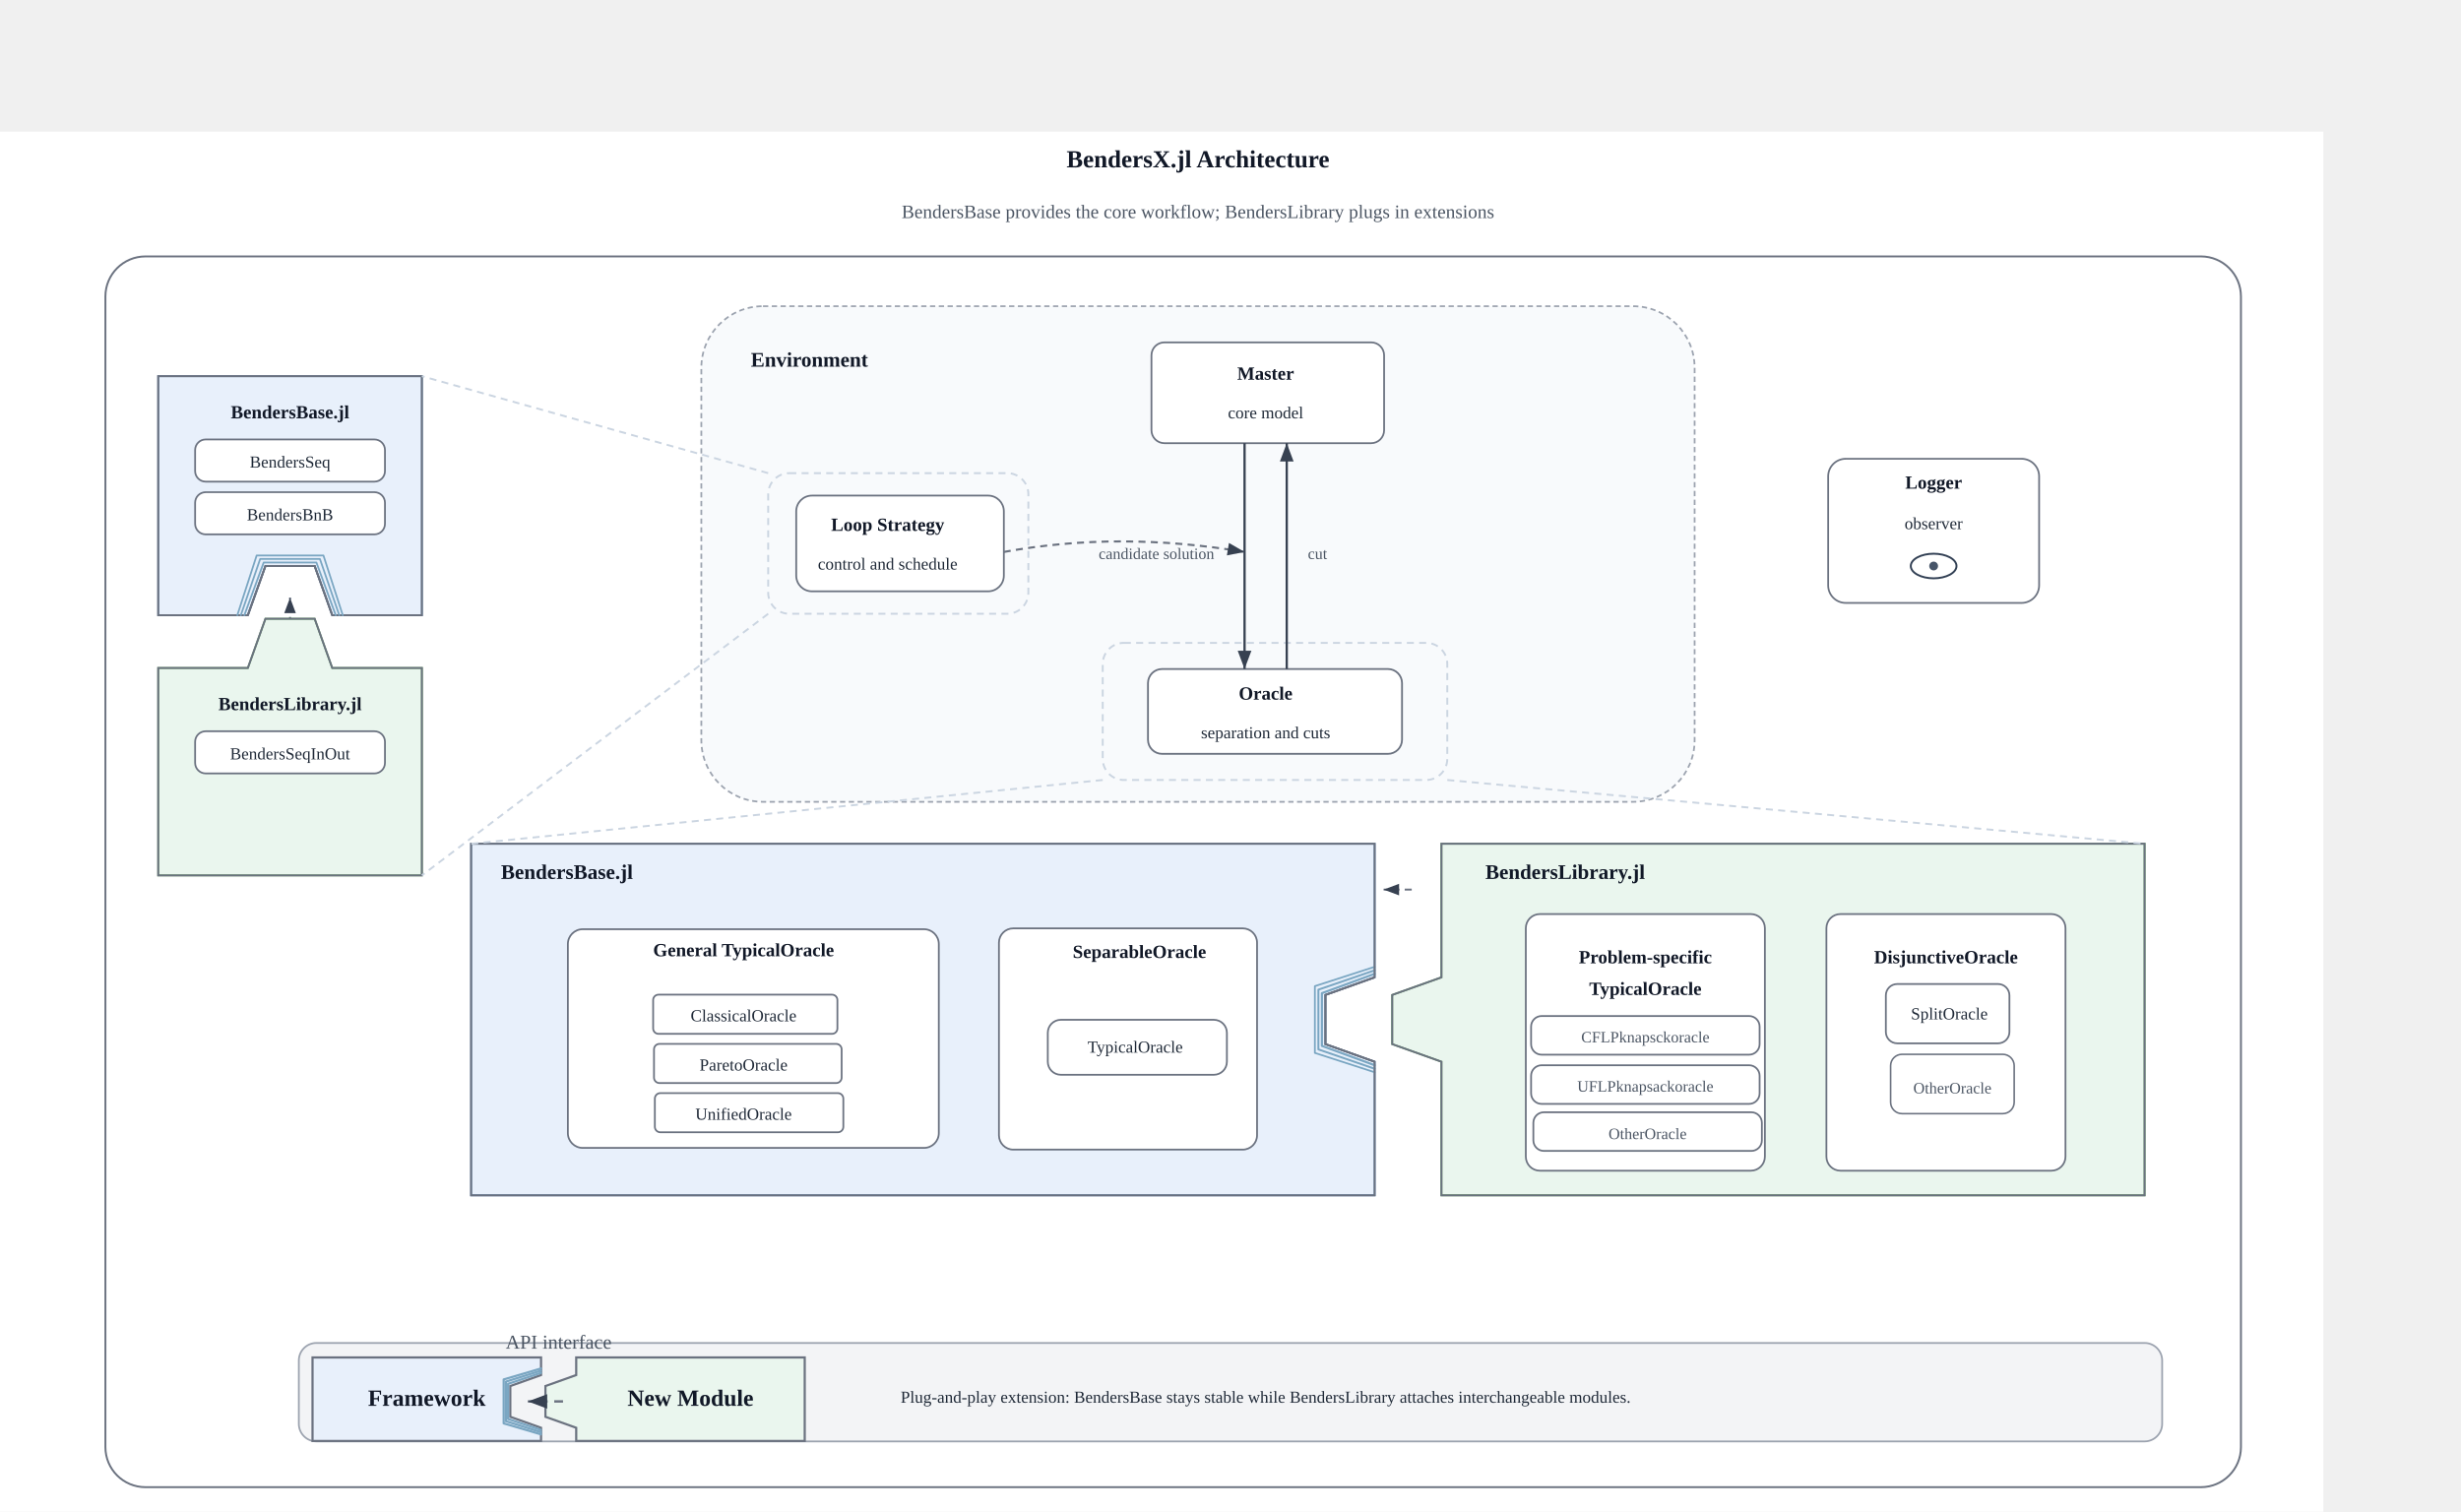
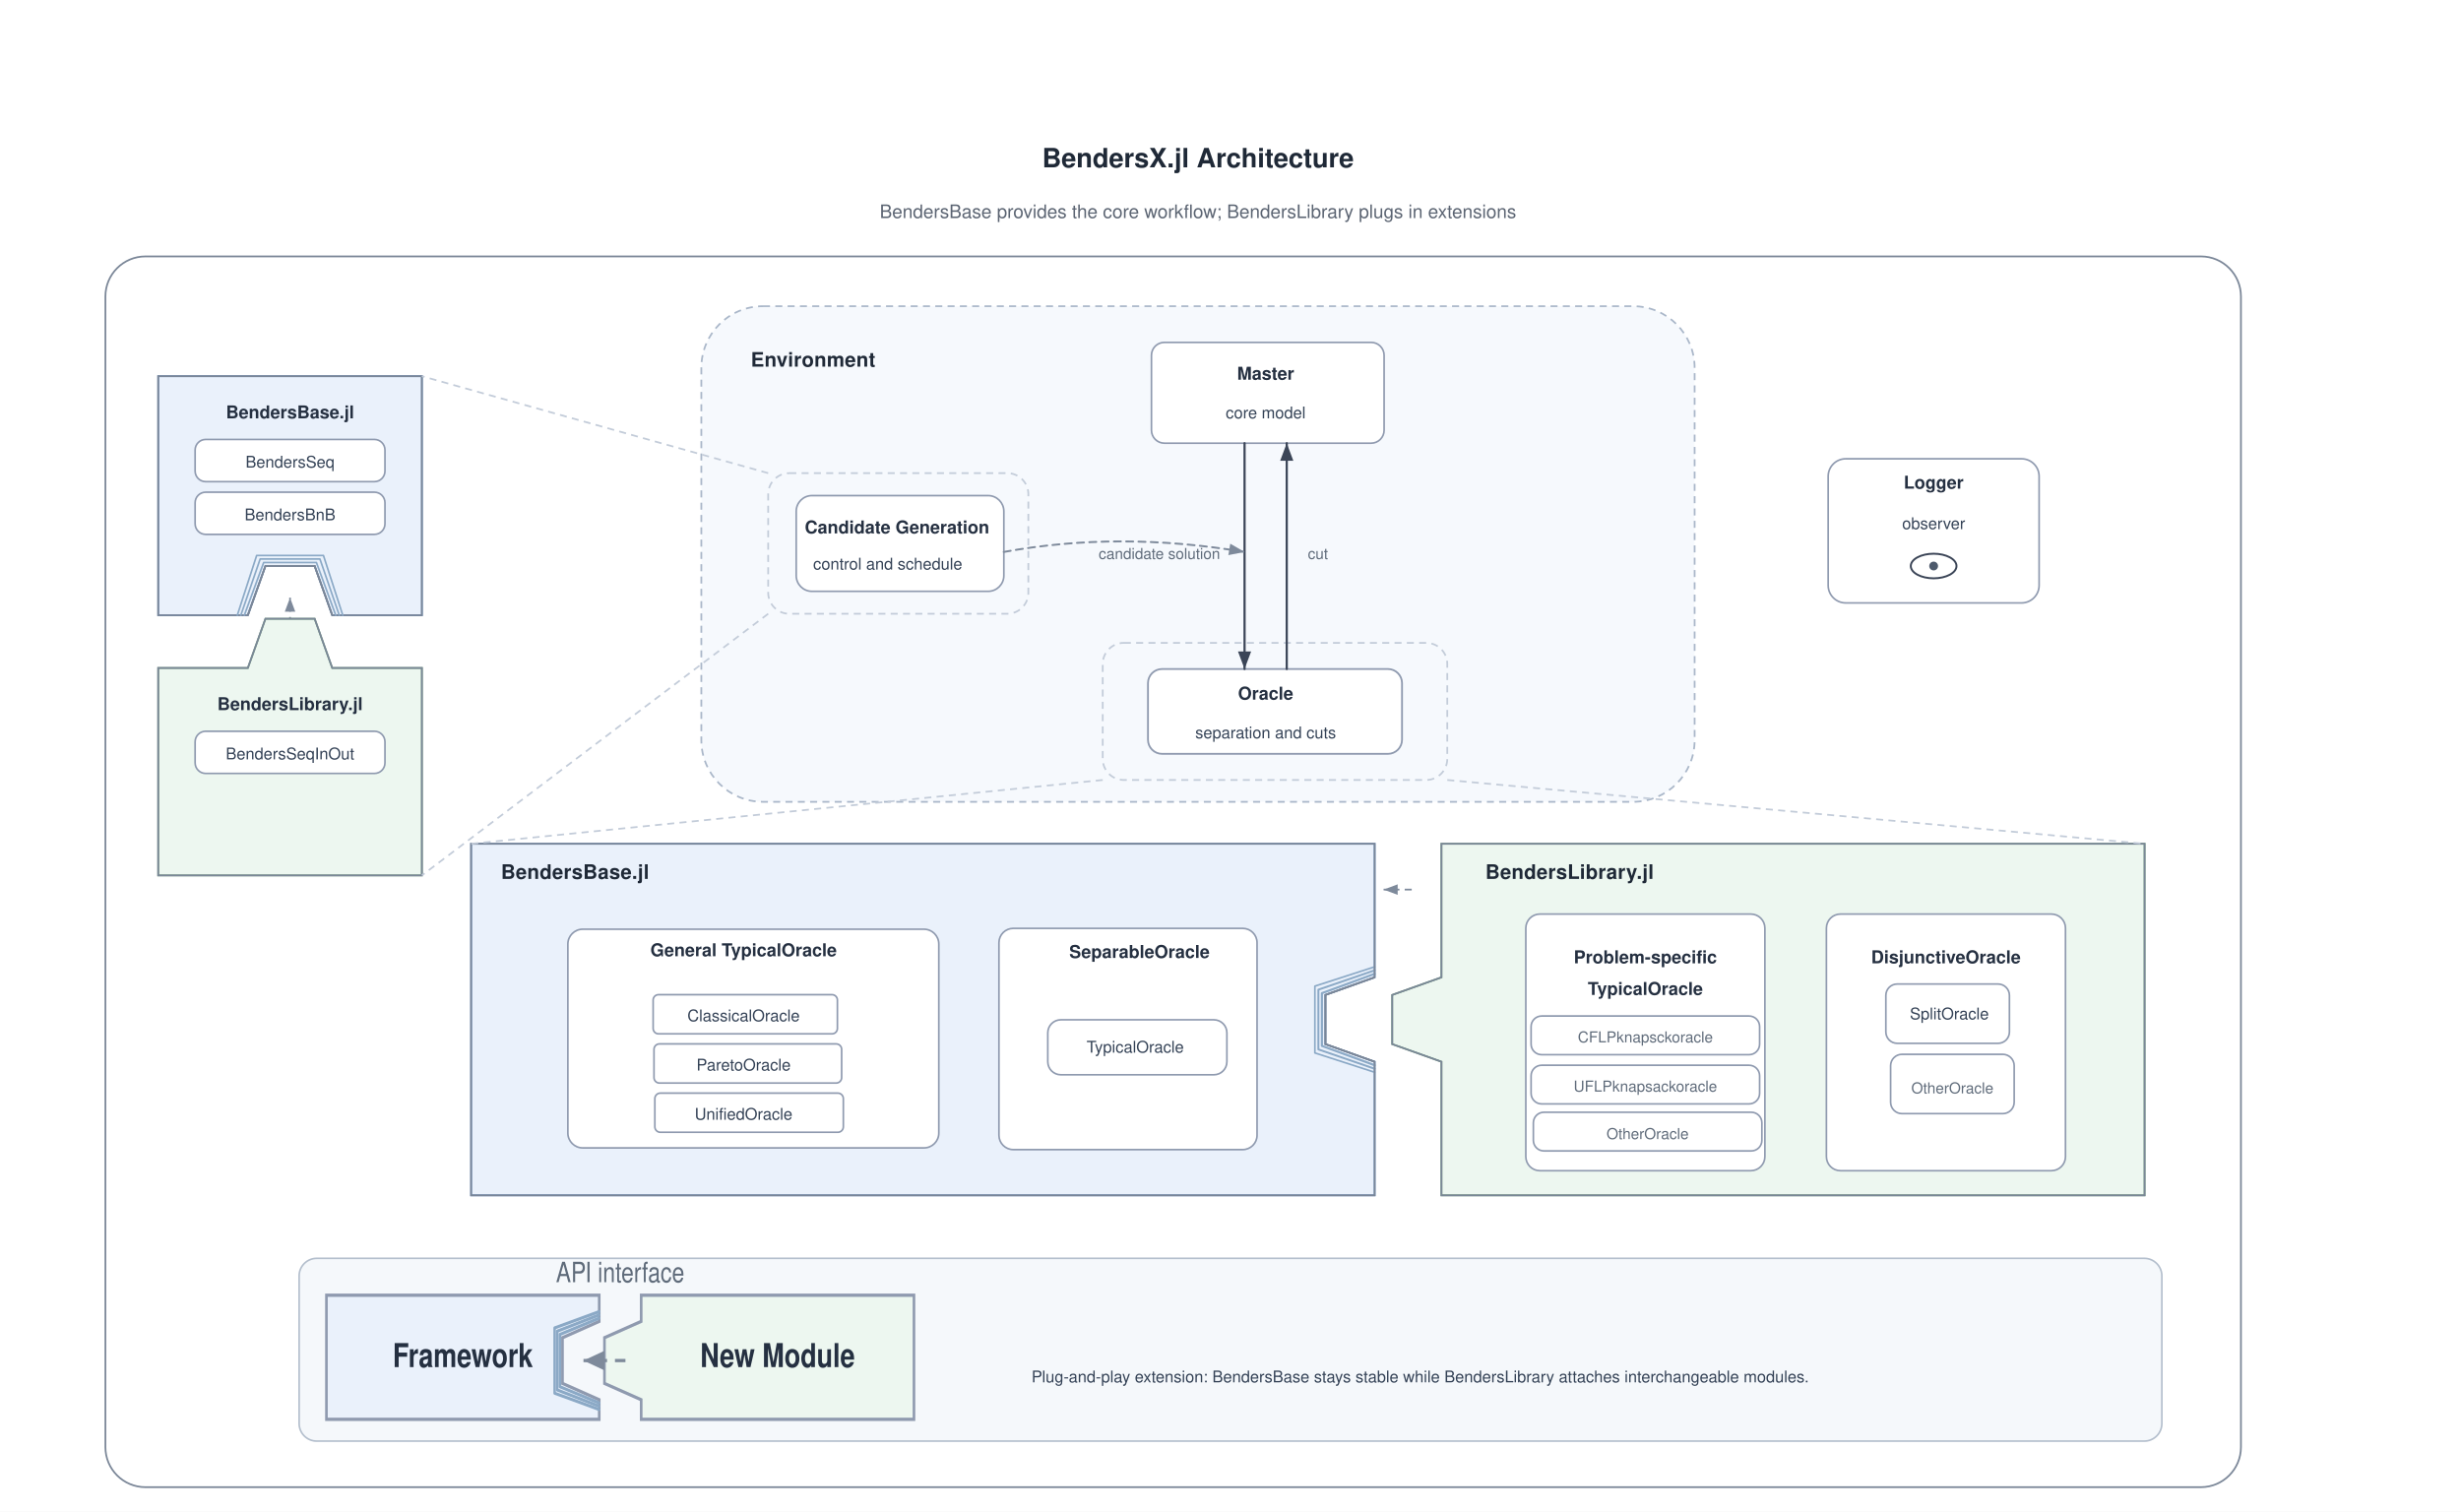
<svg xmlns="http://www.w3.org/2000/svg" width="1400" height="860" viewBox="0 0 1400 860" version="1.1" id="svg50">
  <defs id="defs1">
    <rect x="1113.652" y="615.528" width="6.281" height="22.225" id="rect51" />
    <style id="style1">
      .title {
-         font-family: "Times New Roman", Times, serif;
-         font-size: 14px;
+         font-family: "Helvetica Neue", Helvetica, Arial, sans-serif;
+         font-size: 15.2px;
        font-weight: 700;
-         fill: #111827;
+         fill: #1F2937;
      }

      .subtitle {
-         font-family: "Times New Roman", Times, serif;
-         font-size: 10.8px;
-         fill: #4B5563;
+         font-family: "Helvetica Neue", Helvetica, Arial, sans-serif;
+         font-size: 10.6px;
+         fill: #5B6472;
      }

      .cluster-title {
-         font-family: "Times New Roman", Times, serif;
-         font-size: 11.8px;
+         font-family: "Helvetica Neue", Helvetica, Arial, sans-serif;
+         font-size: 11.4px;
        font-weight: 700;
-         fill: #111827;
+         letter-spacing: 0.15px;
+         fill: #1F2937;
      }

      .box-title {
-         font-family: "Times New Roman", Times, serif;
-         font-size: 10.6px;
-         font-weight: 700;
-         fill: #111827;
+         font-family: "Helvetica Neue", Helvetica, Arial, sans-serif;
+         font-size: 10.1px;
+         font-weight: 600;
+         fill: #253041;
      }

      .box-text {
-         font-family: "Times New Roman", Times, serif;
-         font-size: 9.6px;
-         fill: #1F2937;
+         font-family: "Helvetica Neue", Helvetica, Arial, sans-serif;
+         font-size: 9.2px;
+         fill: #344256;
      }

      .label {
-         font-family: "Times New Roman", Times, serif;
-         font-size: 9px;
-         fill: #4B5563;
+         font-family: "Helvetica Neue", Helvetica, Arial, sans-serif;
+         font-size: 8.6px;
+         fill: #5F6B7A;
      }

      .outer {
        fill: none;
-         stroke: #6B7280;
-         stroke-width: 1.1;
+         stroke: #7B8798;
+         stroke-width: 1.0;
      }

      .loop {
-         fill: #F8FAFC;
-         stroke: #9CA3AF;
-         stroke-width: 1.0;
-         stroke-dasharray: 3 2;
+         fill: #F6F9FD;
+         stroke: #AAB7C9;
+         stroke-width: 1.0;
+         stroke-dasharray: 4 3;
      }

      .base {
-         fill: #E8F0FB;
-         stroke: #4C78A8;
+         fill: #EAF1FB;
+         stroke: #5D84BE;
        stroke-width: 1.0;
      }

      .ext {
-         fill: #EAF6EE;
-         stroke: #59A14F;
+         fill: #EDF7F0;
+         stroke: #6A9D73;
        stroke-width: 1.0;
      }

      .box {
        fill: #FFFFFF;
-         stroke: #6B7280;
-         stroke-width: 1.0;
+         stroke: #8F9AAF;
+         stroke-width: 0.95;
      }

      .band {
-         fill: #F3F4F6;
-         stroke: #9CA3AF;
-         stroke-width: 1.0;
+         fill: #F5F8FB;
+         stroke: #B4BFCD;
+         stroke-width: 0.95;
      }

      .arrow {
-         stroke: #374151;
-         stroke-width: 1.3;
-         fill: none;
-         marker-end: url(#arrow);
-       }
- 
-       .arrow-dashed {
-         stroke: #6B7280;
-         stroke-width: 1.2;
-         fill: none;
-         stroke-dasharray: 4 3;
-         marker-end: url(#arrow);
-       }
- 
-       .zoom-line {
-         stroke: #CBD5E1;
-         stroke-width: 1.1;
-         fill: none;
-         stroke-dasharray: 4 3;
-       }
- 
-       .zoom-focus {
-         fill: none;
-         stroke: #CBD5E1;
-         stroke-width: 1.1;
-         stroke-dasharray: 4 3;
-       }
- 
-       .iface-line {
-         fill: none;
-         stroke: #7AA6C2;
-         stroke-width: 1.0;
+         stroke: #3B4557;
+         stroke-width: 1.25;
        stroke-linecap: round;
        stroke-linejoin: round;
+         fill: none;
+         marker-end: url(#arrow);
+       }
+ 
+       .arrow-dashed {
+         stroke: #7E8A9B;
+         stroke-width: 1.1;
+         stroke-linecap: round;
+         stroke-linejoin: round;
+         fill: none;
+         stroke-dasharray: 4 3;
+         marker-end: url(#arrow-muted);
+       }
+ 
+       .zoom-line {
+         stroke: #C3CCD9;
+         stroke-width: 1.0;
+         fill: none;
+         stroke-dasharray: 4 3;
+       }
+ 
+       .zoom-focus {
+         fill: none;
+         stroke: #C3CCD9;
+         stroke-width: 1.0;
+         stroke-dasharray: 4 3;
+       }
+ 
+       .iface-line {
+         fill: none;
+         stroke: #8BA9C6;
+         stroke-width: 0.95;
+         stroke-linecap: round;
+         stroke-linejoin: round;
      }
    </style>
    <marker id="arrow" markerWidth="8" markerHeight="8" refX="8" refY="3" orient="auto" markerUnits="strokeWidth">
-       <path d="M0,0 L8,3 L0,6 Z" fill="#374151" id="path1" />
+       <path d="M0,0 L8,3 L0,6 Z" fill="#3B4557" id="path1" />
+     </marker>
+     <marker id="arrow-muted" markerWidth="8" markerHeight="8" refX="8" refY="3" orient="auto" markerUnits="strokeWidth">
+       <path d="M0,0 L8,3 L0,6 Z" fill="#7E8A9B" id="path1-muted" />
    </marker>
  </defs>
-   <rect x="0" y="74.888" width="1321.73" height="785.112" fill="#ffffff" id="rect1" style="stroke-width:0.928" />
+   <rect x="0" y="0" width="1400" height="860" fill="#ffffff" id="rect1" />
  <text x="681.5" y="95.213" text-anchor="middle" class="title" id="text1">BendersX.jl Architecture</text>
  <text x="681.5" y="124.045" text-anchor="middle" class="subtitle" id="text2">BendersBase provides the core workflow; BendersLibrary plugs in extensions</text>
  <rect x="59.964" y="145.874" width="1214.847" height="700.161" rx="22.778" class="outer" id="rect2" />
  <rect x="398.972" y="174.197" width="565.056" height="281.955" rx="35.072" class="loop" id="rect3" />
  <text x="427.127" y="208.59" class="cluster-title" id="text3-1">Environment</text>
  <rect x="655.036" y="194.777" width="132.344" height="57.344" rx="7.352" class="box" id="rect4" />
  <text x="720" y="216" text-anchor="middle" class="box-title" id="text4">Master</text>
  <text x="720" y="238" text-anchor="middle" class="box-text" id="text5">core model</text>
  <rect x="452.948" y="281.936" width="118.116" height="54.464" rx="8.948" class="box" id="rect5" />
-   <text x="505" y="302" text-anchor="middle" class="box-title" id="text6">Loop Strategy</text>
+   <text x="510.315" y="303.449" text-anchor="middle" class="box-title" id="text6">Candidate Generation</text>
  <text x="505" y="324" text-anchor="middle" class="box-text" id="text7">control and schedule</text>
  <rect x="437.006" y="269.169" width="148" height="80" rx="12" class="zoom-focus" id="rect7" />
  <rect x="653.055" y="380.594" width="144.519" height="48.261" rx="8.029" class="box" style="stroke-width:1.028" id="rect8" />
  <text x="720" y="398" text-anchor="middle" class="box-title" id="text8">Oracle</text>
  <text x="720" y="420" text-anchor="middle" class="box-text" id="text9">separation and cuts</text>
  <rect x="627.315" y="365.725" width="196" height="78" rx="12" class="zoom-focus" id="rect9" />
  <rect x="1040" y="261" width="120" height="82" rx="10" class="box" id="rect10" />
  <text x="1100" y="278" text-anchor="middle" class="box-title" id="text10">Logger</text>
  <text x="1100" y="301" text-anchor="middle" class="box-text" id="text11">observer</text>
-   <ellipse cx="1100" cy="322" rx="13" ry="7" fill="none" stroke="#334155" stroke-width="1.1" id="ellipse11" />
-   <circle cx="1100" cy="322" r="2.5" fill="#475569" id="circle11" />
+   <ellipse cx="1100" cy="322" rx="13" ry="7" fill="none" stroke="#3B4557" stroke-width="1.1" id="ellipse11" />
+   <circle cx="1100" cy="322" r="2.5" fill="#4E5A6C" id="circle11" />
  <path d="M708,252.121 L708,380.594" class="arrow" id="path11" />
  <text x="625" y="318" class="label" id="text12">candidate solution</text>
  <path d="M732,380.594 L732,252.121" class="arrow" id="path12" />
  <text x="744" y="318" class="label" id="text13">cut</text>
  <path d="M571,314 C615,306 660,306 708,314" class="arrow-dashed" id="path13" />
  <path d="M90,214 L240,214 L240,350 L189,350 L179,322 L151,322 L141,350 L90,350 Z" class="base" id="path14" />
  <path d="M90,214 L240,214 L240,350 L189,350 L179,322 L151,322 L141,350 L90,350 Z" class="outer" id="path14-outer" />
  <text x="165" y="238" text-anchor="middle" class="box-title" id="text14">BendersBase.jl</text>
  <rect x="111" y="250" width="108" height="24" rx="6" class="box" id="rect14" />
  <text x="165" y="266" text-anchor="middle" class="box-text" id="text15">BendersSeq</text>
  <rect x="111" y="280" width="108" height="24" rx="6" class="box" id="rect15" />
  <text x="165" y="296" text-anchor="middle" class="box-text" id="text16">BendersBnB</text>
  <path d="M141,350 L151,322 L179,322 L189,350" class="outer" id="path16" />
  <path d="M139,350 L150,320 L180,320 L191,350" class="iface-line" id="path17" />
  <path d="M137,350 L148,318 L182,318 L193,350" class="iface-line" id="path18" />
  <path d="M135,350 L146,316 L184,316 L195,350" class="iface-line" id="path19" />
-   <path d="M165,390 L165,340" stroke="#475569" stroke-width="1.1" stroke-dasharray="4 3" fill="none" marker-end="url(#arrow)" id="path20" />
+   <path d="M165,390 L165,340" stroke="#7E8A9B" stroke-width="1" stroke-dasharray="4 3" fill="none" marker-end="url(#arrow-muted)" id="path20" />
  <path d="M90,380 L141,380 L151,352 L179,352 L189,380 L240,380 L240,498 L90,498 Z" class="ext" id="path21" />
  <path d="M90,380 L141,380 L151,352 L179,352 L189,380 L240,380 L240,498 L90,498 Z" class="outer" id="path21-outer" />
  <text x="165" y="404" text-anchor="middle" class="box-title" id="text21">BendersLibrary.jl</text>
  <rect x="111" y="416" width="108" height="24" rx="6" class="box" id="rect21" />
  <text x="165" y="432" text-anchor="middle" class="box-text" id="text22">BendersSeqInOut</text>
  <path d="M268,480 L782,480 L782,556 L754,566 L754,594 L782,604 L782,680 L268,680 Z" class="base" id="path22" />
-   <path d="M782,554 L752,565 L752,595 L782,606" class="iface-line" id="path24-4-5" style="fill:none;stroke:#7aa6c2;stroke-width:1.215;stroke-linecap:round;stroke-linejoin:round" />
-   <path d="M782,552 L750,563 L750,597 L782,608" class="iface-line" id="path24-4-2" style="fill:none;stroke:#7aa6c2;stroke-width:1.113;stroke-linecap:round;stroke-linejoin:round" />
+   <path d="M782,554 L752,565 L752,595 L782,606" class="iface-line" id="path24-4-5" style="fill:none;stroke:#8ba9c6;stroke-width:1.215;stroke-linecap:round;stroke-linejoin:round" />
+   <path d="M782,552 L750,563 L750,597 L782,608" class="iface-line" id="path24-4-2" style="fill:none;stroke:#8ba9c6;stroke-width:1.113;stroke-linecap:round;stroke-linejoin:round" />
  <path d="M782,550 L748,561 L748,599 L782,610" class="iface-line" id="path24-4-3" />
  <path d="M268,480 L782,480 L782,556 L754,566 L754,594 L782,604 L782,680 L268,680 Z" class="outer" id="path23" />
  <path d="M782,556 L754,566 L754,594 L782,604" class="outer" id="path24" />
  <text x="285" y="500" class="cluster-title" id="text25">BendersBase.jl</text>
  <rect x="323.048" y="528.621" width="211.017" height="124.41" rx="8.441" class="box" id="rect25" />
  <text x="423" y="544" text-anchor="middle" class="box-title" id="text26">General TypicalOracle</text>
  <rect x="371.556" y="565.859" width="104.821" height="22.282" rx="3.053" class="box" id="rect26" />
  <text x="423" y="581" text-anchor="middle" class="box-text" id="text27">ClassicalOracle</text>
  <rect x="372.042" y="593.862" width="106.748" height="22.276" rx="3.109" class="box" id="rect27" />
  <text x="423" y="609" text-anchor="middle" class="box-text" id="text28">ParetoOracle</text>
  <rect x="372.526" y="621.863" width="107.229" height="22.274" rx="3.123" class="box" id="rect28" />
  <text x="423" y="637" text-anchor="middle" class="box-text" id="text29">UnifiedOracle</text>
  <rect x="568.279" y="528.133" width="146.824" height="125.869" rx="8.157" class="box" id="rect29" />
  <text x="648.213" y="544.966" text-anchor="middle" class="box-title" id="text30">SeparableOracle</text>
  <rect x="596.061" y="580.151" width="101.89" height="31.272" rx="7.41" class="box" id="rect30" />
  <text x="645.798" y="598.82" text-anchor="middle" class="box-text" id="text31">TypicalOracle</text>
  <path d="M820,480 L1220,480 L1220,680 L820,680 L820,604 L792,594 L792,566 L820,556 Z" class="ext" id="path31" />
  <path d="M820,480 L1220,480 L1220,680 L820,680 L820,604 L792,594 L792,566 L820,556 Z" class="outer" id="path32" />
-   <path d="m 803.101,506.079 h -16" stroke="#6B7280" stroke-width="1.1" stroke-dasharray="4, 3" fill="none" marker-end="url(#arrow)" id="path35" />
+   <path d="m 803.101,506.079 h -16" stroke="#7E8A9B" stroke-width="1" stroke-dasharray="4, 3" fill="none" marker-end="url(#arrow-muted)" id="path35" />
  <text x="845" y="500" class="cluster-title" id="text35">BendersLibrary.jl</text>
  <rect x="868" y="520" width="136" height="146" rx="8" class="box" id="rect35" />
-   <rect x="872.287" y="632.747" width="130" height="22" rx="6" class="box" id="rect37-3" style="fill:#ffffff;stroke:#6b7280;stroke-width:1" />
+   <rect x="872.287" y="632.747" width="130" height="22" rx="6" class="box" id="rect37-3" style="fill:#ffffff;stroke:#8f9aaf;stroke-width:0.95" />
  <text x="936" y="548" text-anchor="middle" class="box-title" id="text36">Problem-specific</text>
  <text x="936" y="566" text-anchor="middle" class="box-title" id="text37">TypicalOracle</text>
  <rect x="871" y="578" width="130" height="22" rx="6" class="box" id="rect37" />
  <text x="936" y="593" text-anchor="middle" class="label" id="text38">CFLPknapsckoracle</text>
  <rect x="871" y="606" width="130" height="22" rx="6" class="box" id="rect38" />
  <text x="936" y="621" text-anchor="middle" class="label" id="text39">UFLPknapsackoracle</text>
  <rect x="1039" y="520" width="136" height="146" rx="8" class="box" id="rect39" />
-   <rect x="1075.521" y="599.79" width="70.296" height="33.745" rx="6.475" class="box" id="rect40-2" style="fill:#ffffff;stroke:#6b7280;stroke-width:0.906" />
+   <rect x="1075.521" y="599.79" width="70.296" height="33.745" rx="6.475" class="box" id="rect40-2" style="fill:#ffffff;stroke:#8f9aaf;stroke-width:0.95" />
  <text x="1107" y="548" text-anchor="middle" class="box-title" id="text40">DisjunctiveOracle</text>
  <rect x="1072.818" y="559.796" width="70.296" height="33.745" rx="6.475" class="box" id="rect40" />
  <text x="1108.933" y="579.91" text-anchor="middle" class="box-text" id="text41">SplitOracle</text>
  <path d="M437.006,269.169 L240,214" class="zoom-line" id="path41" />
  <path d="M437.006,349.169 L240,498" class="zoom-line" id="path42" />
  <path d="M627.315,443.725 L268,480" class="zoom-line" id="path43" />
  <path d="M823.315,443.725 L1220,480" class="zoom-line" id="path44" />
-   <rect x="170" y="764" width="1060" height="56" rx="10" class="band" id="rect44" />
-   <g transform="matrix(1.25,0,0,1.25,177.789,764.749)" id="g50">
-     <path d="M 0,6 H 104 V 14 L 90,19 V 33 L 104,38 V 44 H 0 Z" fill="#e8f0fb" stroke="#6b7280" stroke-width="1" id="path45" />
-     <path d="M 104,13 L 89,18 V 34 L 104,39" class="iface-line" id="path46" />
-     <path d="M 104,12 L 88,17 V 35 L 104,40" class="iface-line" id="path47" />
-     <path d="M 104,11 L 87,16 V 36 L 104,41" class="iface-line" id="path47-2" />
-     <path d="M 120,6 H 224 V 44 H 120 V 38 L 106,33 V 19 L 120,14 Z" fill="#eaf6ee" stroke="#6b7280" stroke-width="1" id="path48" />
-     <path d="M 114,26 H 98" stroke="#6b7280" stroke-width="1.1" stroke-dasharray="4, 3" fill="none" marker-end="url(#arrow)" id="path50" />
+   <rect x="170.172" y="715.857" width="1059.656" height="103.97" rx="9.997" class="band" id="rect44" />
+   <g transform="matrix(1.492104,0,0,1.857207,185.7014,725.7177)" id="g50">
+     <path d="m 0,6 h 104 v 8 l -14,5 v 14 l 14,5 v 6 H 0 Z" fill="#eaf1fb" stroke="#8f9aaf" stroke-width="1" id="path45" />
+     <path d="m 104,13 -15,5 v 16 l 15,5" class="iface-line" id="path46" />
+     <path d="m 104,12 -16,5 v 18 l 16,5" class="iface-line" id="path47" />
+     <path d="m 104,11 -17,5 v 20 l 17,5" class="iface-line" id="path47-2" />
+     <path d="M 120,6 H 224 V 44 H 120 V 38 L 106,33 V 19 l 14,-5 z" fill="#edf7f0" stroke="#8f9aaf" stroke-width="1" id="path48" />
+     <path d="M 114,26 H 98" stroke="#7e8a9b" stroke-width="1" stroke-dasharray="4, 3" fill="none" marker-end="url(#arrow-muted)" id="path50" />
    <text x="112" y="2" text-anchor="middle" class="label" id="text56">API interface</text>
    <text x="52" y="28" text-anchor="middle" class="box-title" id="text54">Framework</text>
    <text x="172" y="28" text-anchor="middle" class="box-title" id="text55">New Module</text>
  </g>
-   <text x="720" y="798" text-anchor="middle" class="box-text" id="text50">Plug-and-play extension: BendersBase stays stable while
-     BendersLibrary attaches interchangeable modules.</text>
+   <text x="807.933" y="786.404" text-anchor="middle" class="box-text" id="text50">Plug-and-play extension: BendersBase stays stable while BendersLibrary attaches interchangeable modules.</text>
  <text xml:space="preserve" id="text51" style="writing-mode:lr-tb;direction:ltr;white-space:pre;shape-inside:url(#rect51);display:inline;fill:#1a1a1a" />
  <text x="1110.668" y="622" text-anchor="middle" class="label" id="text52">OtherOracle</text>
  <text x="937.287" y="648" text-anchor="middle" class="label" id="text53">OtherOracle</text>
+   <text xml:space="preserve" style="writing-mode:lr-tb;direction:ltr;fill:#1a1a1a" x="506.82" y="304.382" id="text3">
+     <tspan id="tspan1" x="506.82" y="304.382"> </tspan>
+   </text>
</svg>
